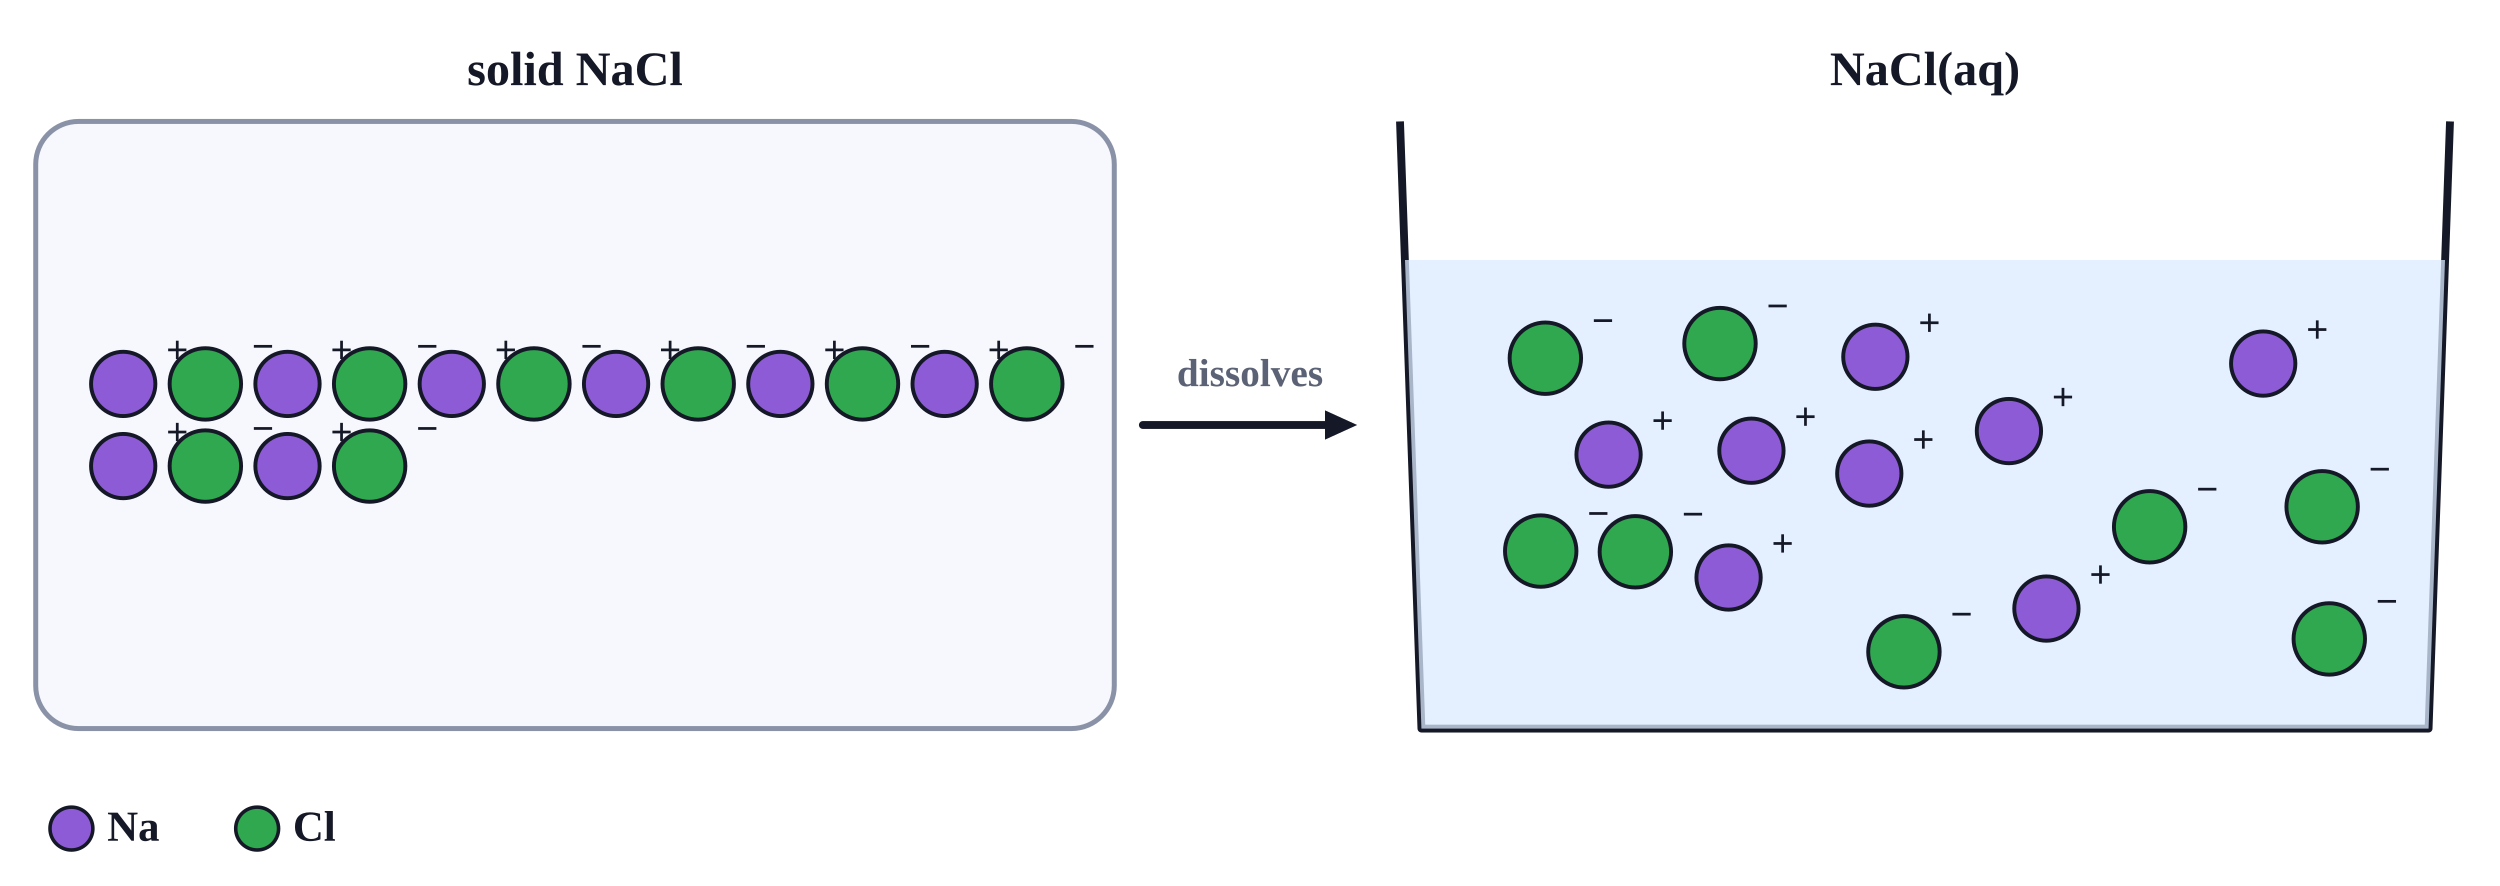
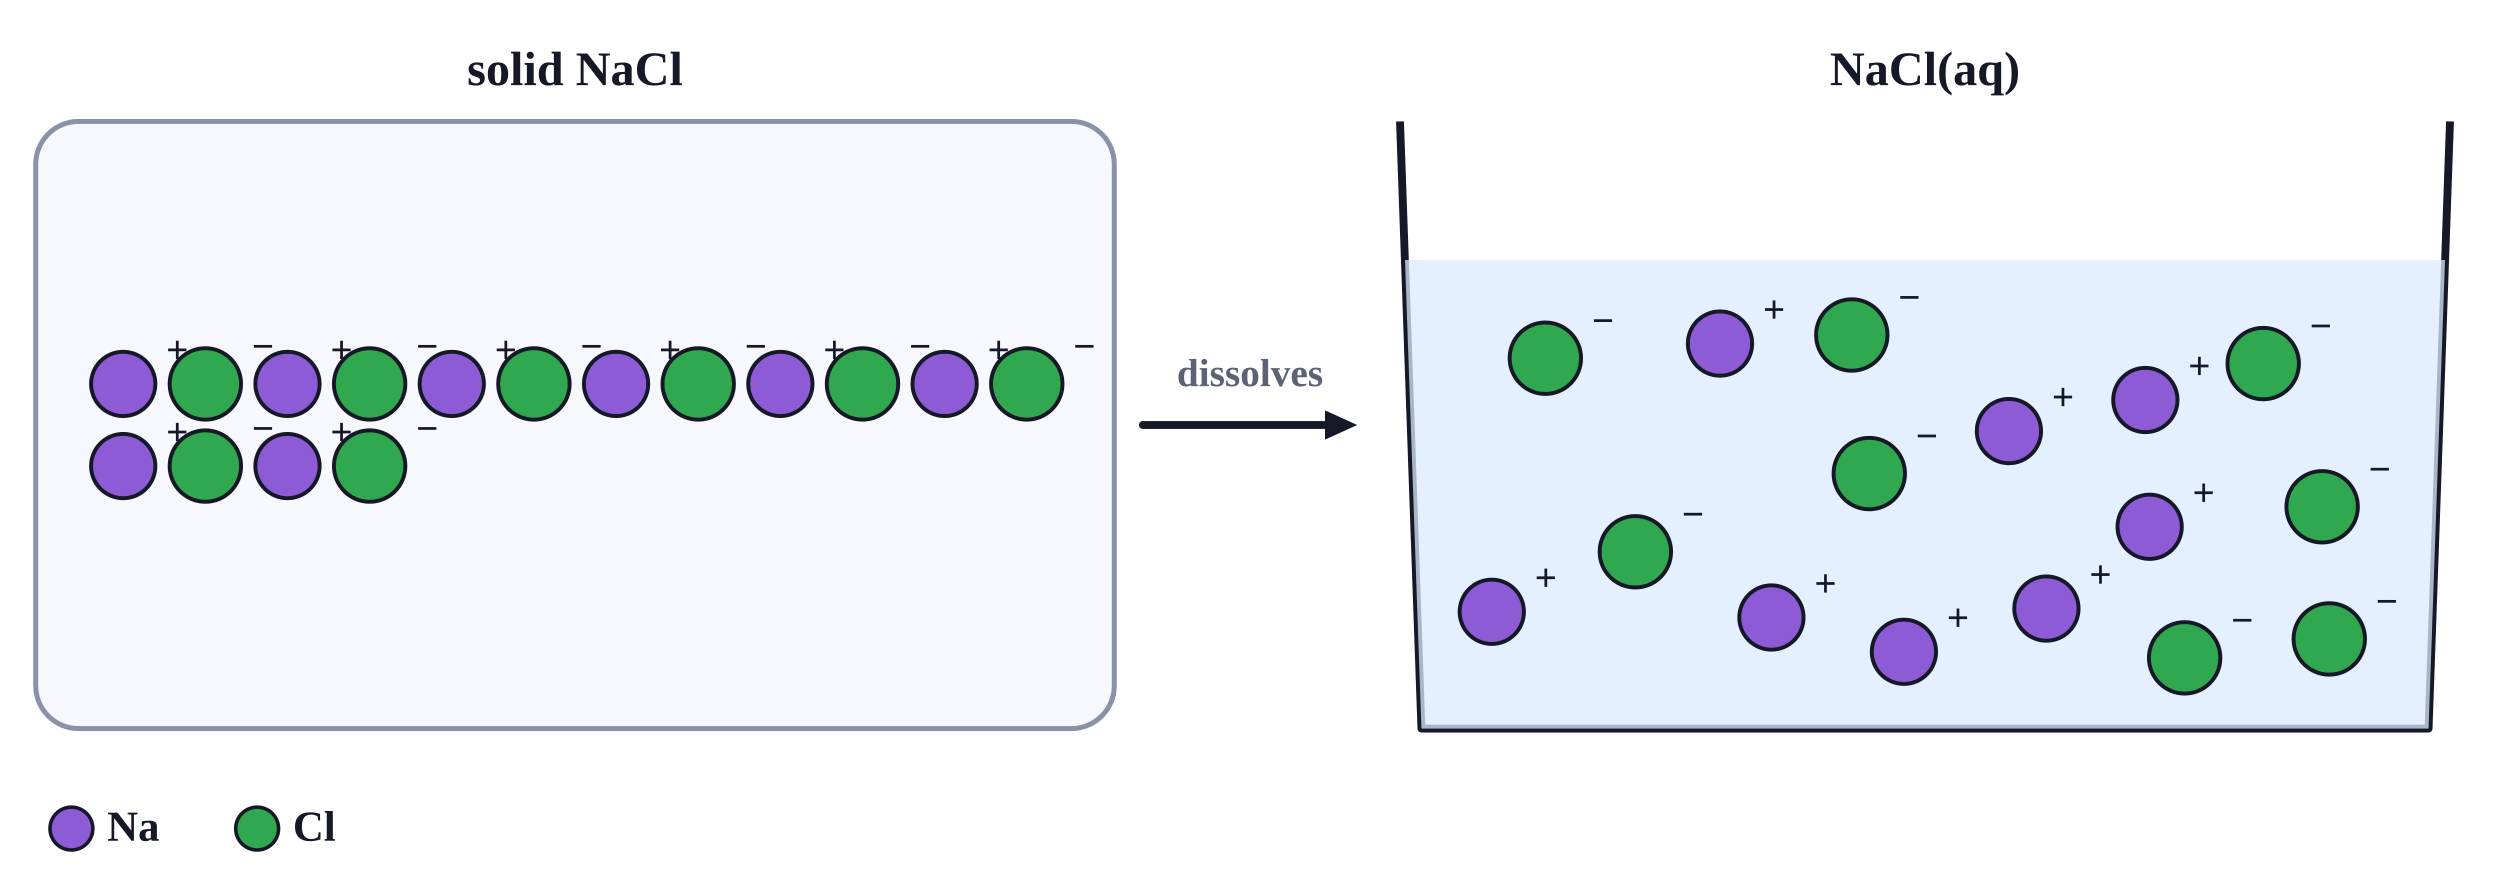
<svg xmlns="http://www.w3.org/2000/svg" viewBox="0 0 700.0 248.0" width="700.0" height="248.0" role="img" aria-label="Left: a sodium chloride lattice in water. Right: separate Na⁺ and Cl⁻ ions spread through the water." style="color:var(--vx-ink, #151826);font-family:inherit;max-width:100%;height:auto">
  <text x="161.0" y="20.0" font-size="13.5" font-weight="700" text-anchor="middle" dominant-baseline="middle" fill="var(--vx-ink, #151826)">solid NaCl</text>
  <rect x="10.0" y="34.0" width="302.0" height="170.0" rx="12" fill="#f7f8fd" stroke="var(--vx-line, #8a92a8)" stroke-width="1.4" />
  <circle cx="34.5" cy="107.5" r="9.0" fill="#8e5bd6" stroke="#151826" stroke-width="1.1" />
  <text x="46.5" y="98.5" font-size="11" font-weight="800" text-anchor="start" dominant-baseline="middle" fill="var(--vx-ink, #151826)">+</text>
  <circle cx="57.5" cy="107.5" r="10.0" fill="#2fa84f" stroke="#151826" stroke-width="1.1" />
  <text x="70.5" y="97.5" font-size="11" font-weight="800" text-anchor="start" dominant-baseline="middle" fill="var(--vx-ink, #151826)">−</text>
  <circle cx="80.5" cy="107.5" r="9.0" fill="#8e5bd6" stroke="#151826" stroke-width="1.1" />
  <text x="92.5" y="98.5" font-size="11" font-weight="800" text-anchor="start" dominant-baseline="middle" fill="var(--vx-ink, #151826)">+</text>
  <circle cx="103.5" cy="107.5" r="10.0" fill="#2fa84f" stroke="#151826" stroke-width="1.1" />
  <text x="116.5" y="97.5" font-size="11" font-weight="800" text-anchor="start" dominant-baseline="middle" fill="var(--vx-ink, #151826)">−</text>
  <circle cx="126.5" cy="107.5" r="9.0" fill="#8e5bd6" stroke="#151826" stroke-width="1.1" />
  <text x="138.5" y="98.5" font-size="11" font-weight="800" text-anchor="start" dominant-baseline="middle" fill="var(--vx-ink, #151826)">+</text>
  <circle cx="149.5" cy="107.5" r="10.0" fill="#2fa84f" stroke="#151826" stroke-width="1.1" />
  <text x="162.5" y="97.5" font-size="11" font-weight="800" text-anchor="start" dominant-baseline="middle" fill="var(--vx-ink, #151826)">−</text>
  <circle cx="172.5" cy="107.5" r="9.0" fill="#8e5bd6" stroke="#151826" stroke-width="1.1" />
  <text x="184.5" y="98.5" font-size="11" font-weight="800" text-anchor="start" dominant-baseline="middle" fill="var(--vx-ink, #151826)">+</text>
  <circle cx="195.5" cy="107.5" r="10.0" fill="#2fa84f" stroke="#151826" stroke-width="1.1" />
  <text x="208.5" y="97.5" font-size="11" font-weight="800" text-anchor="start" dominant-baseline="middle" fill="var(--vx-ink, #151826)">−</text>
  <circle cx="218.5" cy="107.5" r="9.0" fill="#8e5bd6" stroke="#151826" stroke-width="1.1" />
  <text x="230.5" y="98.5" font-size="11" font-weight="800" text-anchor="start" dominant-baseline="middle" fill="var(--vx-ink, #151826)">+</text>
  <circle cx="241.5" cy="107.5" r="10.0" fill="#2fa84f" stroke="#151826" stroke-width="1.1" />
  <text x="254.5" y="97.5" font-size="11" font-weight="800" text-anchor="start" dominant-baseline="middle" fill="var(--vx-ink, #151826)">−</text>
  <circle cx="264.5" cy="107.5" r="9.0" fill="#8e5bd6" stroke="#151826" stroke-width="1.1" />
  <text x="276.5" y="98.5" font-size="11" font-weight="800" text-anchor="start" dominant-baseline="middle" fill="var(--vx-ink, #151826)">+</text>
  <circle cx="287.5" cy="107.5" r="10.0" fill="#2fa84f" stroke="#151826" stroke-width="1.1" />
  <text x="300.5" y="97.5" font-size="11" font-weight="800" text-anchor="start" dominant-baseline="middle" fill="var(--vx-ink, #151826)">−</text>
  <circle cx="34.5" cy="130.5" r="9.0" fill="#8e5bd6" stroke="#151826" stroke-width="1.1" />
  <text x="46.5" y="121.5" font-size="11" font-weight="800" text-anchor="start" dominant-baseline="middle" fill="var(--vx-ink, #151826)">+</text>
  <circle cx="57.5" cy="130.5" r="10.0" fill="#2fa84f" stroke="#151826" stroke-width="1.1" />
  <text x="70.5" y="120.5" font-size="11" font-weight="800" text-anchor="start" dominant-baseline="middle" fill="var(--vx-ink, #151826)">−</text>
  <circle cx="80.5" cy="130.5" r="9.0" fill="#8e5bd6" stroke="#151826" stroke-width="1.1" />
  <text x="92.5" y="121.5" font-size="11" font-weight="800" text-anchor="start" dominant-baseline="middle" fill="var(--vx-ink, #151826)">+</text>
  <circle cx="103.5" cy="130.5" r="10.0" fill="#2fa84f" stroke="#151826" stroke-width="1.1" />
  <text x="116.5" y="120.5" font-size="11" font-weight="800" text-anchor="start" dominant-baseline="middle" fill="var(--vx-ink, #151826)">−</text>
  <path d="M320.0 119.0 L371.9 119.0" stroke="var(--vx-ink, #151826)" stroke-width="2.2" stroke-linecap="round" fill="none" />
  <path d="M380.0 119.0 L371.0 123.1 L371.0 114.9 Z" fill="var(--vx-ink, #151826)" />
  <text x="350.0" y="105.0" font-size="11" font-weight="600" text-anchor="middle" dominant-baseline="middle" fill="var(--vx-soft, #5b6275)">dissolves</text>
  <text x="539.0" y="20.0" font-size="13.5" font-weight="700" text-anchor="middle" dominant-baseline="middle" fill="var(--vx-ink, #151826)">NaCl(aq)</text>
  <path d="M392.0 34.0 L398.0 204.0 L680.0 204.0 L686.0 34.0" fill="none" stroke="var(--vx-ink, #151826)" stroke-width="2.2" stroke-linejoin="round" />
  <path d="M393.4 72.8 L398.0 204.0 L680.0 204.0 L684.6 72.8 Z" fill="#dbeafe" fill-opacity=".75" />
-   <circle cx="633.7" cy="101.8" r="9.0" fill="#8e5bd6" stroke="#151826" stroke-width="1.1" />
-   <text x="645.7" y="92.8" font-size="11" font-weight="800" text-anchor="start" dominant-baseline="middle" fill="var(--vx-ink, #151826)">+</text>
+   <circle cx="633.7" cy="101.8" r="10.0" fill="#2fa84f" stroke="#151826" stroke-width="1.1" />
+   <text x="646.7" y="91.8" font-size="11" font-weight="800" text-anchor="start" dominant-baseline="middle" fill="var(--vx-ink, #151826)">−</text>
  <circle cx="573.0" cy="170.4" r="9.0" fill="#8e5bd6" stroke="#151826" stroke-width="1.1" />
  <text x="585.0" y="161.4" font-size="11" font-weight="800" text-anchor="start" dominant-baseline="middle" fill="var(--vx-ink, #151826)">+</text>
  <circle cx="562.5" cy="120.7" r="9.0" fill="#8e5bd6" stroke="#151826" stroke-width="1.1" />
  <text x="574.5" y="111.7" font-size="11" font-weight="800" text-anchor="start" dominant-baseline="middle" fill="var(--vx-ink, #151826)">+</text>
  <circle cx="650.2" cy="141.9" r="10.0" fill="#2fa84f" stroke="#151826" stroke-width="1.1" />
  <text x="663.2" y="131.9" font-size="11" font-weight="800" text-anchor="start" dominant-baseline="middle" fill="var(--vx-ink, #151826)">−</text>
  <circle cx="432.7" cy="100.3" r="10.0" fill="#2fa84f" stroke="#151826" stroke-width="1.1" />
  <text x="445.7" y="90.3" font-size="11" font-weight="800" text-anchor="start" dominant-baseline="middle" fill="var(--vx-ink, #151826)">−</text>
-   <circle cx="533.1" cy="182.5" r="10.0" fill="#2fa84f" stroke="#151826" stroke-width="1.1" />
-   <text x="546.1" y="172.5" font-size="11" font-weight="800" text-anchor="start" dominant-baseline="middle" fill="var(--vx-ink, #151826)">−</text>
+   <circle cx="533.1" cy="182.5" r="9.0" fill="#8e5bd6" stroke="#151826" stroke-width="1.1" />
+   <text x="545.1" y="173.5" font-size="11" font-weight="800" text-anchor="start" dominant-baseline="middle" fill="var(--vx-ink, #151826)">+</text>
  <circle cx="457.9" cy="154.5" r="10.0" fill="#2fa84f" stroke="#151826" stroke-width="1.1" />
  <text x="470.9" y="144.5" font-size="11" font-weight="800" text-anchor="start" dominant-baseline="middle" fill="var(--vx-ink, #151826)">−</text>
-   <circle cx="601.9" cy="147.5" r="10.0" fill="#2fa84f" stroke="#151826" stroke-width="1.1" />
-   <text x="614.9" y="137.5" font-size="11" font-weight="800" text-anchor="start" dominant-baseline="middle" fill="var(--vx-ink, #151826)">−</text>
-   <circle cx="431.4" cy="154.3" r="10.0" fill="#2fa84f" stroke="#151826" stroke-width="1.1" />
-   <text x="444.4" y="144.3" font-size="11" font-weight="800" text-anchor="start" dominant-baseline="middle" fill="var(--vx-ink, #151826)">−</text>
-   <circle cx="484.0" cy="161.7" r="9.0" fill="#8e5bd6" stroke="#151826" stroke-width="1.1" />
-   <text x="496.0" y="152.7" font-size="11" font-weight="800" text-anchor="start" dominant-baseline="middle" fill="var(--vx-ink, #151826)">+</text>
-   <circle cx="523.4" cy="132.6" r="9.0" fill="#8e5bd6" stroke="#151826" stroke-width="1.1" />
-   <text x="535.4" y="123.6" font-size="11" font-weight="800" text-anchor="start" dominant-baseline="middle" fill="var(--vx-ink, #151826)">+</text>
-   <circle cx="450.4" cy="127.3" r="9.0" fill="#8e5bd6" stroke="#151826" stroke-width="1.1" />
-   <text x="462.4" y="118.3" font-size="11" font-weight="800" text-anchor="start" dominant-baseline="middle" fill="var(--vx-ink, #151826)">+</text>
-   <circle cx="525.1" cy="99.9" r="9.0" fill="#8e5bd6" stroke="#151826" stroke-width="1.1" />
-   <text x="537.1" y="90.9" font-size="11" font-weight="800" text-anchor="start" dominant-baseline="middle" fill="var(--vx-ink, #151826)">+</text>
-   <circle cx="490.4" cy="126.2" r="9.0" fill="#8e5bd6" stroke="#151826" stroke-width="1.1" />
-   <text x="502.4" y="117.2" font-size="11" font-weight="800" text-anchor="start" dominant-baseline="middle" fill="var(--vx-ink, #151826)">+</text>
+   <circle cx="601.9" cy="147.5" r="9.0" fill="#8e5bd6" stroke="#151826" stroke-width="1.1" />
+   <text x="613.9" y="138.5" font-size="11" font-weight="800" text-anchor="start" dominant-baseline="middle" fill="var(--vx-ink, #151826)">+</text>
+   <circle cx="523.4" cy="132.6" r="10.0" fill="#2fa84f" stroke="#151826" stroke-width="1.1" />
+   <text x="536.4" y="122.6" font-size="11" font-weight="800" text-anchor="start" dominant-baseline="middle" fill="var(--vx-ink, #151826)">−</text>
  <circle cx="652.2" cy="178.9" r="10.0" fill="#2fa84f" stroke="#151826" stroke-width="1.1" />
  <text x="665.2" y="168.9" font-size="11" font-weight="800" text-anchor="start" dominant-baseline="middle" fill="var(--vx-ink, #151826)">−</text>
-   <circle cx="481.6" cy="96.2" r="10.0" fill="#2fa84f" stroke="#151826" stroke-width="1.1" />
-   <text x="494.6" y="86.2" font-size="11" font-weight="800" text-anchor="start" dominant-baseline="middle" fill="var(--vx-ink, #151826)">−</text>
+   <circle cx="417.7" cy="171.3" r="9.0" fill="#8e5bd6" stroke="#151826" stroke-width="1.1" />
+   <text x="429.7" y="162.3" font-size="11" font-weight="800" text-anchor="start" dominant-baseline="middle" fill="var(--vx-ink, #151826)">+</text>
+   <circle cx="518.5" cy="93.8" r="10.0" fill="#2fa84f" stroke="#151826" stroke-width="1.1" />
+   <text x="531.5" y="83.8" font-size="11" font-weight="800" text-anchor="start" dominant-baseline="middle" fill="var(--vx-ink, #151826)">−</text>
+   <circle cx="481.6" cy="96.2" r="9.0" fill="#8e5bd6" stroke="#151826" stroke-width="1.1" />
+   <text x="493.6" y="87.2" font-size="11" font-weight="800" text-anchor="start" dominant-baseline="middle" fill="var(--vx-ink, #151826)">+</text>
+   <circle cx="600.7" cy="112.0" r="9.0" fill="#8e5bd6" stroke="#151826" stroke-width="1.1" />
+   <text x="612.7" y="103.0" font-size="11" font-weight="800" text-anchor="start" dominant-baseline="middle" fill="var(--vx-ink, #151826)">+</text>
+   <circle cx="496.0" cy="172.9" r="9.0" fill="#8e5bd6" stroke="#151826" stroke-width="1.1" />
+   <text x="508.0" y="163.9" font-size="11" font-weight="800" text-anchor="start" dominant-baseline="middle" fill="var(--vx-ink, #151826)">+</text>
+   <circle cx="611.7" cy="184.2" r="10.0" fill="#2fa84f" stroke="#151826" stroke-width="1.1" />
+   <text x="624.7" y="174.2" font-size="11" font-weight="800" text-anchor="start" dominant-baseline="middle" fill="var(--vx-ink, #151826)">−</text>
  <circle cx="20" cy="232" r="6" fill="#8e5bd6" stroke="#151826" stroke-width="1" />
  <text x="30.0" y="232.0" font-size="12" font-weight="600" text-anchor="start" dominant-baseline="middle" fill="var(--vx-ink, #151826)">Na</text>
  <circle cx="72" cy="232" r="6" fill="#2fa84f" stroke="#151826" stroke-width="1" />
  <text x="82.0" y="232.0" font-size="12" font-weight="600" text-anchor="start" dominant-baseline="middle" fill="var(--vx-ink, #151826)">Cl</text>
</svg>
